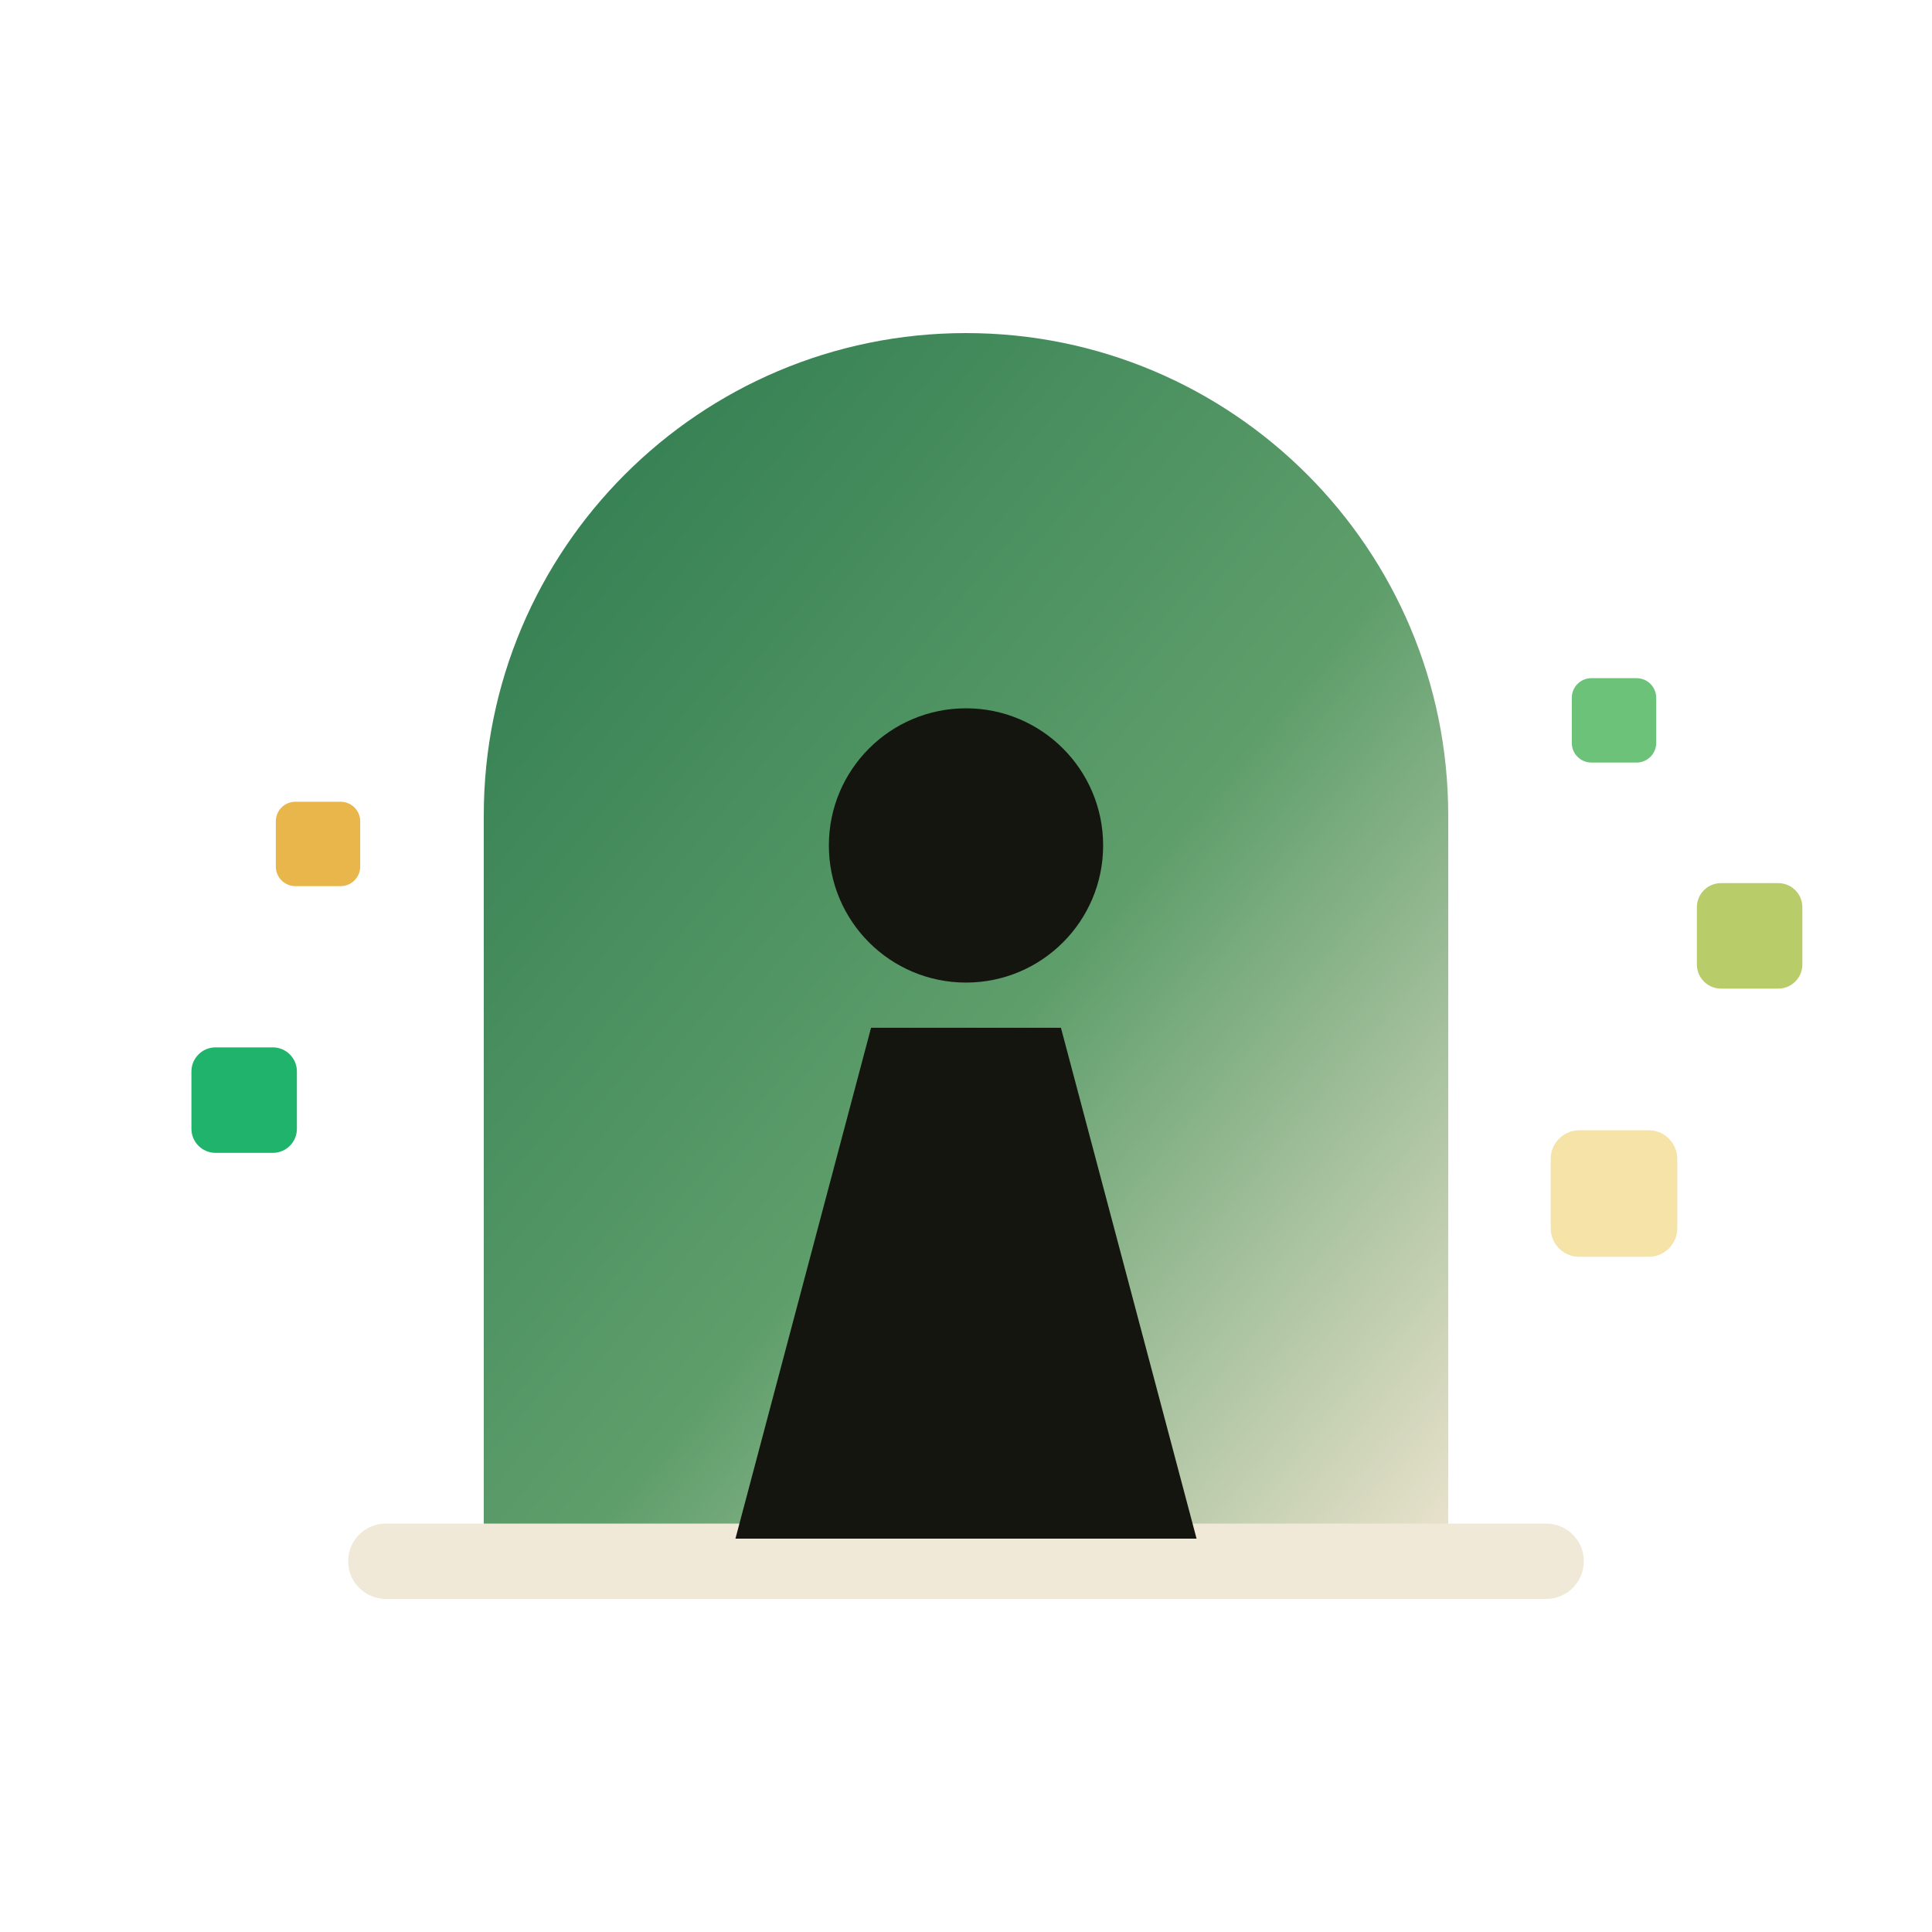
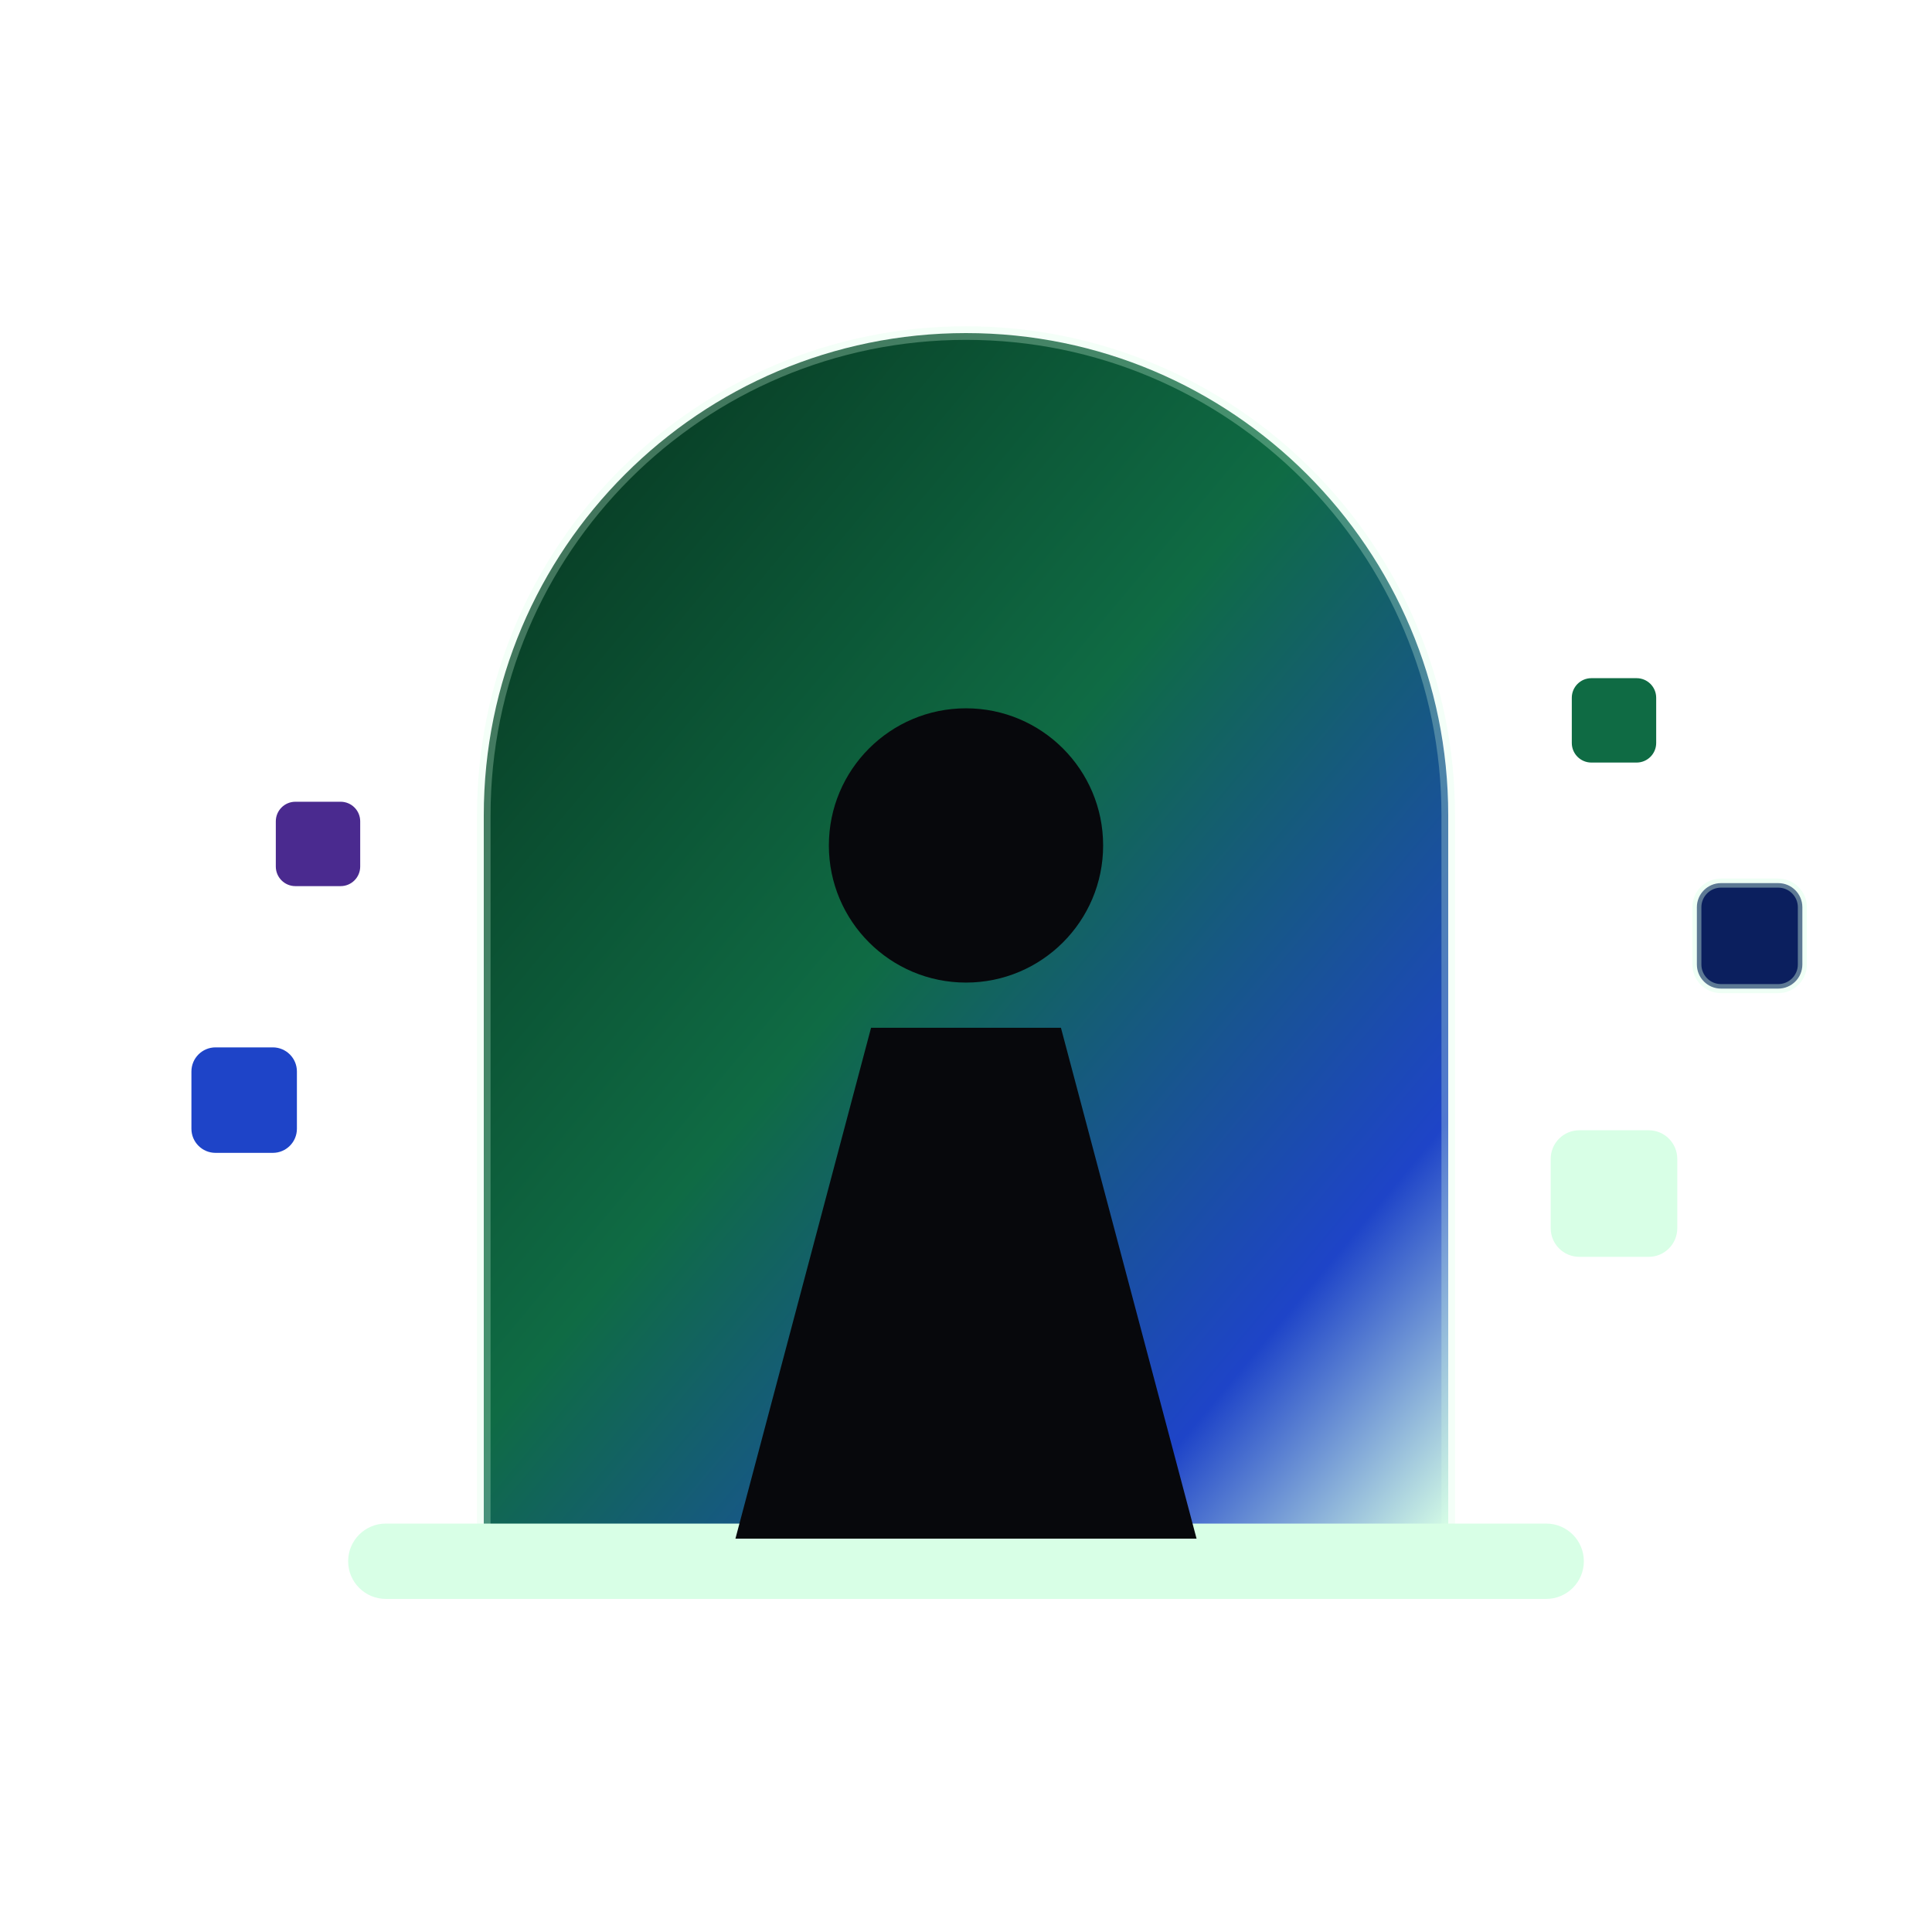
<svg xmlns="http://www.w3.org/2000/svg" viewBox="0 0 100 100" role="img" aria-label="إيلان دول | EILAN DOLL">
  <defs>
    <linearGradient id="arch" x1="0.05" y1="0" x2="1" y2="1">
-       <stop offset="0" stop-color="#2E7B4F" />
-       <stop offset="0.55" stop-color="#5E9E6B" />
-       <stop offset="1" stop-color="#E9E2CC" />
+       <stop offset="0" stop-color="#07341F" />
+       <stop offset="0.45" stop-color="#0F6B44" />
+       <stop offset="0.82" stop-color="#1E44C8" />
+       <stop offset="1" stop-color="#D8FFE6" />
    </linearGradient>
  </defs>
  <g transform="translate(50 50) scale(0.78) translate(-50 -50)">
-     <path d="M18 88 V40 A32 32 0 0 1 82 40 V88 Z" fill="url(#arch)" />
-     <rect x="9" y="87" width="82" height="5" rx="2.5" fill="#F0E9D8" />
-     <circle cx="50" cy="42" r="9.1" fill="#14150F" />
-     <polygon points="43.7,54.1 56.3,54.1 65.3,88 34.7,88" fill="#14150F" />
-     <rect x="4.2" y="39.1" width="5.6" height="5.6" rx="1.3" fill="#E8B64A" />
-     <rect x="-1.4" y="55.4" width="7" height="7" rx="1.6" fill="#1FB36B" />
-     <rect x="90.2" y="30.9" width="5.6" height="5.6" rx="1.3" fill="#6DC27A" />
-     <rect x="98.5" y="44.5" width="7" height="7" rx="1.6" fill="#B9CC6A" />
-     <rect x="88.8" y="60.9" width="8.4" height="8.4" rx="1.9" fill="#F6E3A8" />
+     <path d="M18 88 V40 A32 32 0 0 1 82 40 V88 Z" fill="url(#arch)" stroke="#D8FFE6" stroke-opacity="0.28" stroke-width="0.9" />
+     <rect x="9" y="87" width="82" height="5" rx="2.5" fill="#D8FFE6" />
+     <circle cx="50" cy="42" r="9.1" fill="#07080C" />
+     <polygon points="43.7,54.1 56.3,54.1 65.3,88 34.7,88" fill="#07080C" />
+     <rect x="4.2" y="39.1" width="5.6" height="5.6" rx="1.3" fill="#4A2A8F" />
+     <rect x="-1.4" y="55.4" width="7" height="7" rx="1.6" fill="#1E44C8" />
+     <rect x="90.2" y="30.9" width="5.6" height="5.6" rx="1.3" fill="#0F6B44" />
+     <rect x="98.5" y="44.5" width="7" height="7" rx="1.6" fill="#0B1F5E" stroke="#D8FFE6" stroke-opacity="0.4" stroke-width="0.6" />
+     <rect x="88.8" y="60.9" width="8.4" height="8.4" rx="1.9" fill="#D8FFE6" />
  </g>
</svg>
